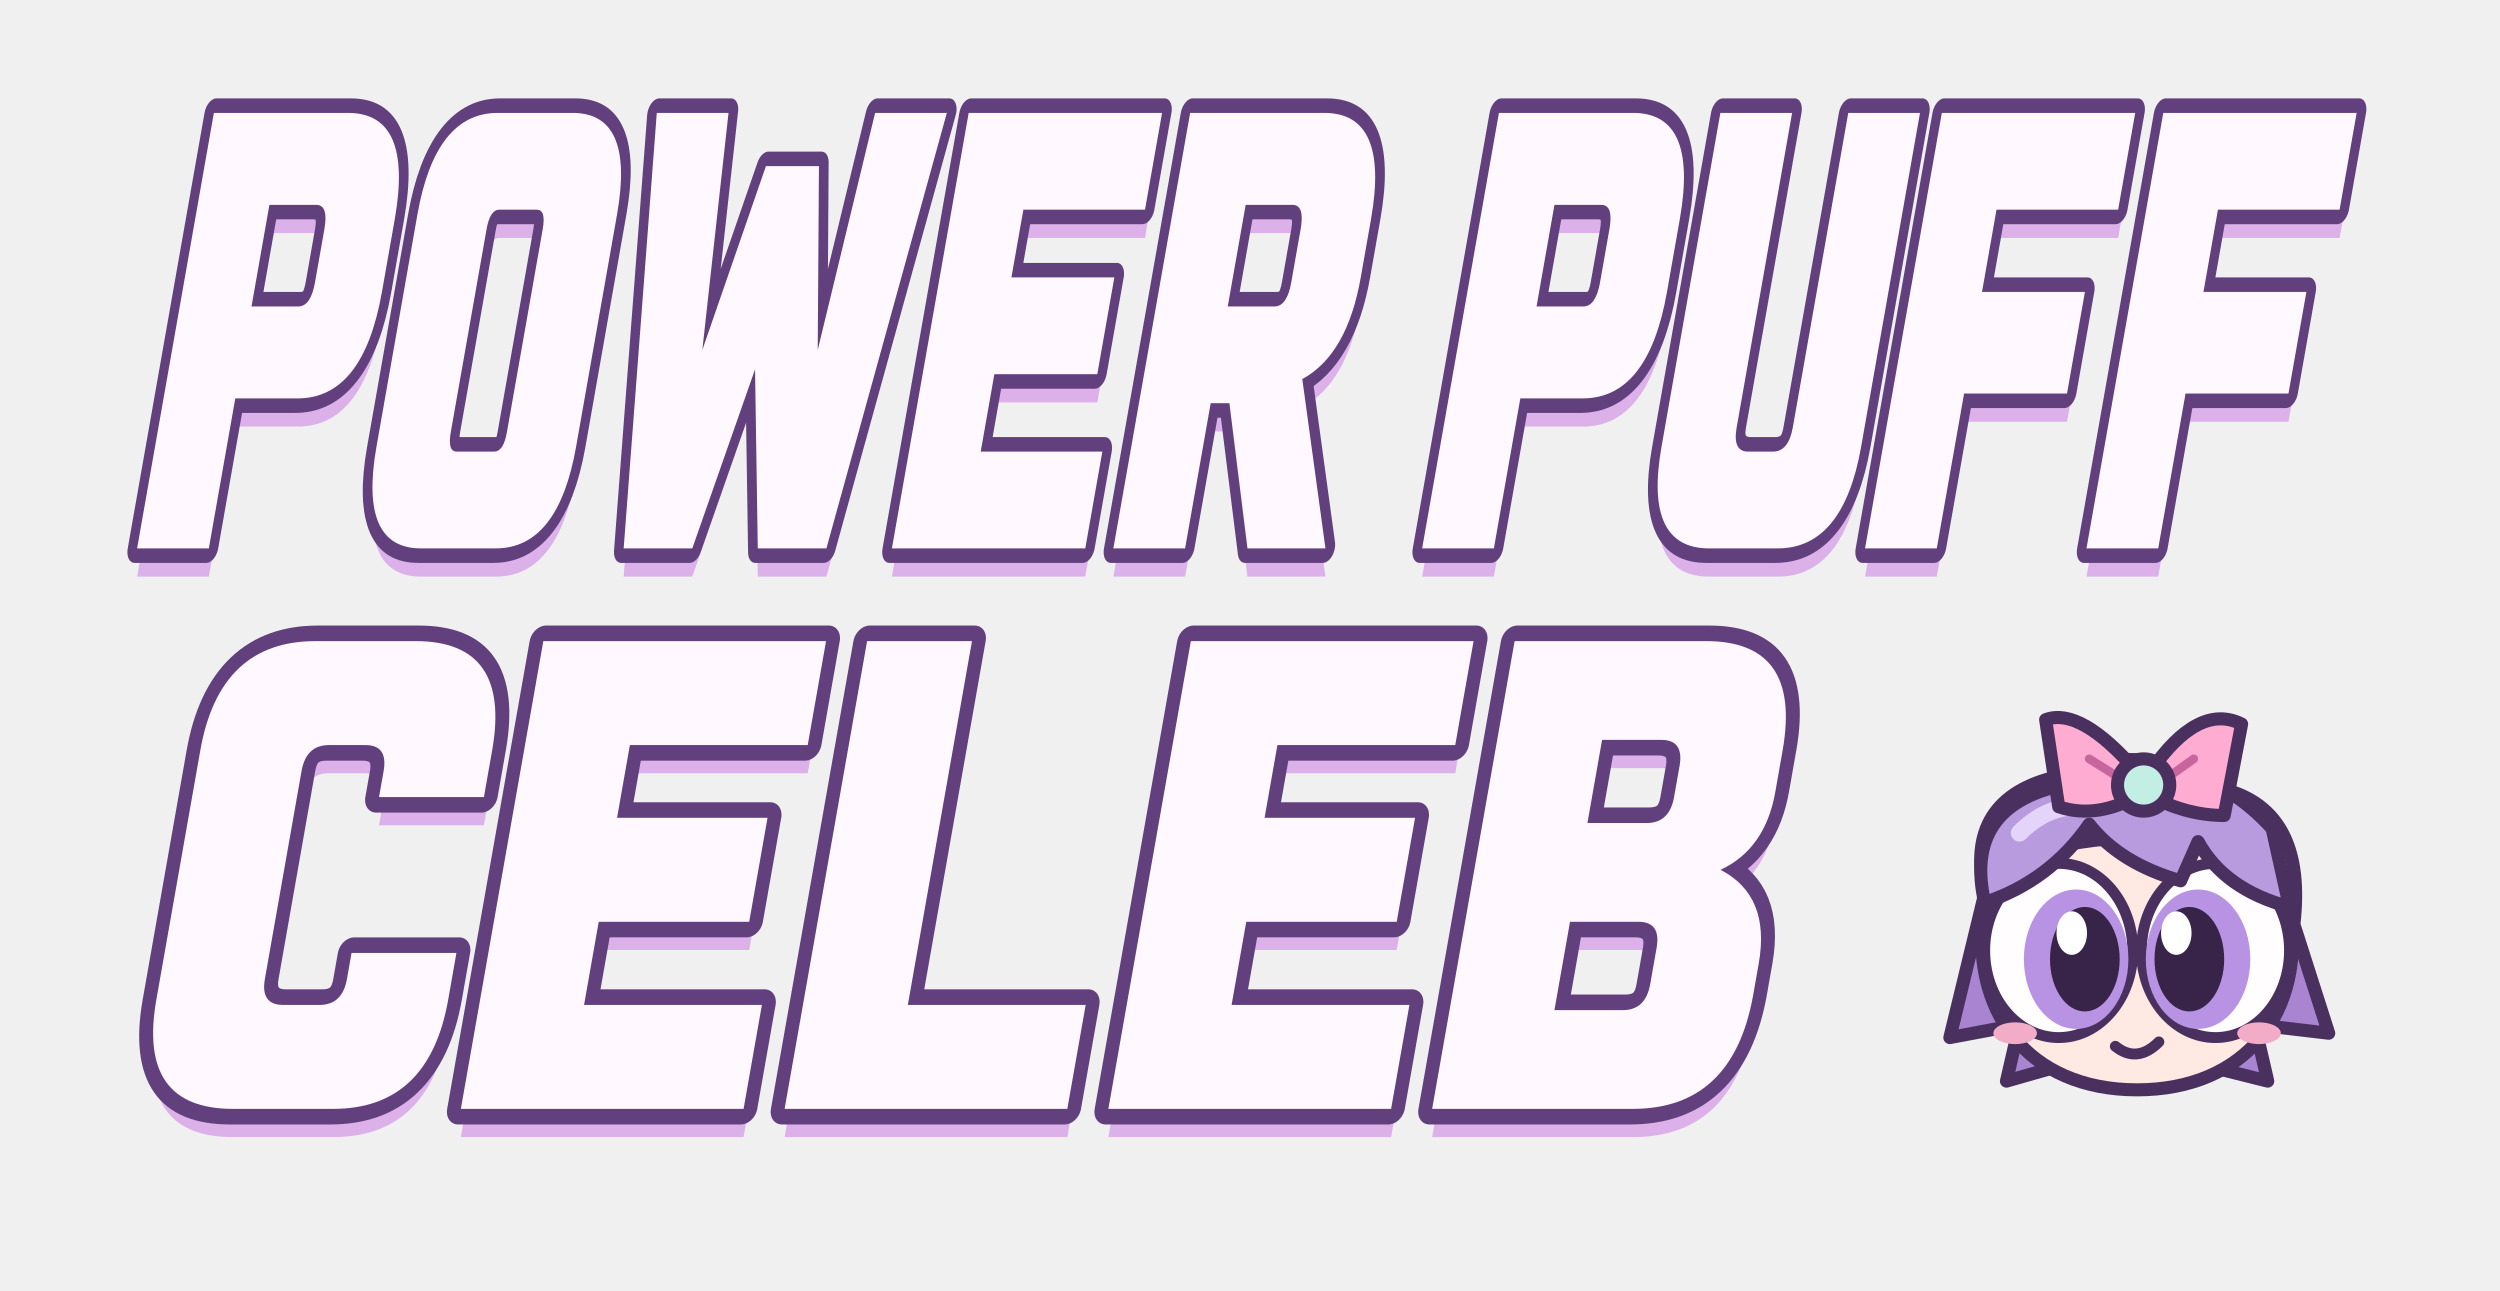
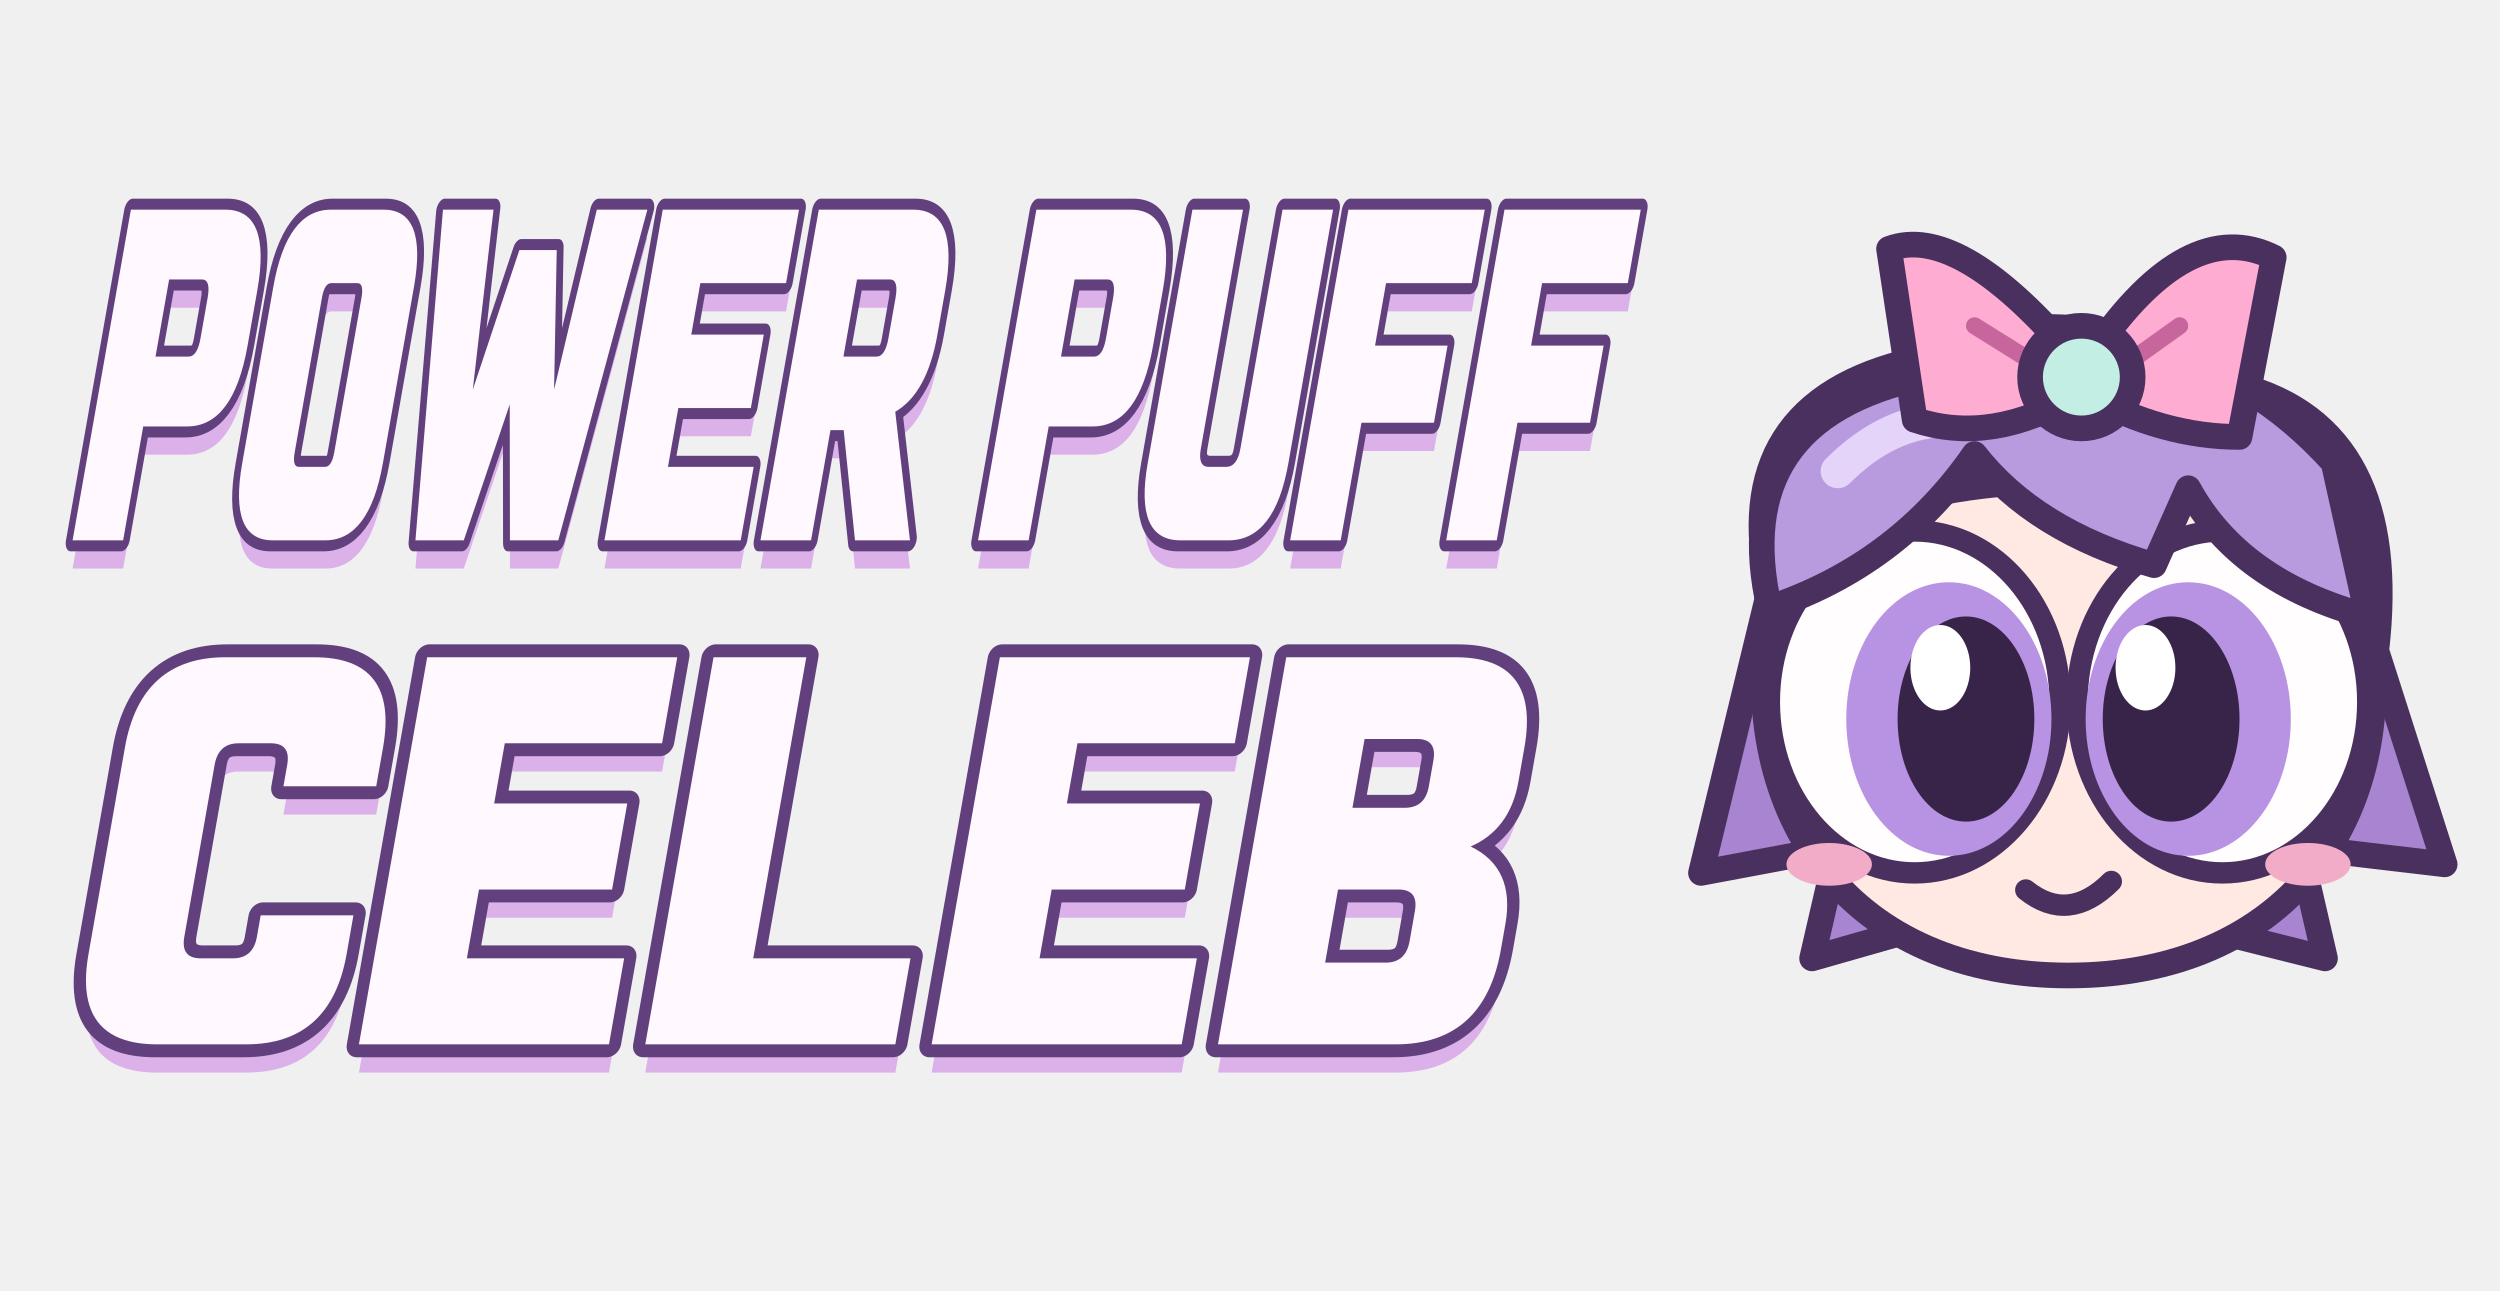
<svg xmlns="http://www.w3.org/2000/svg" viewBox="0 0 620 320" role="img" aria-label="파워퍼프셀럽 POWER PUFF CELEB">
  <g transform="translate(0 7)">
-     <g fill="#dcb0e9" fill-rule="evenodd" transform="translate(53.04331 28) skewX(-10) scale(0.773522 1.2)">
+     <g fill="#dcb0e9" fill-rule="evenodd" transform="translate(32.45881 52) skewX(-10) scale(0.5450525 0.9111111)">
      <path transform="translate(0 0)" d="M0 90V0H43Q64 0 64 22V37Q64 59 43 59H23V90ZM23 19V40H38Q42 40 42 35V24Q42 19 38 19Z" />
      <path transform="translate(71 0)" d="M20 0H44Q64 0 64 21V69Q64 90 44 90H20Q0 90 0 69V21Q0 0 20 0ZM26 20Q23 20 23 24V66Q23 70 26 70H38Q41 70 41 66V24Q41 20 38 20Z" />
      <path transform="translate(142 0)" d="M0 0H23L28 49L38 11H55L65 49L70 0H93L79 90H57L46 53L36 90H14Z" />
      <path transform="translate(242 0)" d="M0 0H62V20H23V34H56V54H23V70H62V90H0Z" />
      <path transform="translate(313 0)" d="M0 90V0H43Q64 0 64 22V34Q64 50 51 55L68 90H43L29 60H23V90ZM23 19V40H38Q42 40 42 35V24Q42 19 38 19Z" />
      <path transform="translate(412 0)" d="M0 90V0H43Q64 0 64 22V37Q64 59 43 59H23V90ZM23 19V40H38Q42 40 42 35V24Q42 19 38 19Z" />
      <path transform="translate(483 0)" d="M0 0H23V65Q23 70 28 70H36Q41 70 41 65V0H64V69Q64 90 43 90H21Q0 90 0 69Z" />
      <path transform="translate(554 0)" d="M0 0H62V20H23V37H56V58H23V90H0Z" />
      <path transform="translate(625 0)" d="M0 0H62V20H23V37H56V58H23V90H0Z" />
    </g>
-     <g fill="#dcb0e9" fill-rule="evenodd" transform="translate(54.45393 159) skewX(-10) scale(1.13088 1.288889)">
+     <g fill="#dcb0e9" fill-rule="evenodd" transform="translate(34.92739 163) skewX(-10) scale(1.000209 1.066667)">
      <path transform="translate(0 0)" d="M21 0H43Q64 0 64 21V30H41V25Q41 20 36 20H28Q23 20 23 25V65Q23 70 28 70H36Q41 70 41 65V60H64V69Q64 90 43 90H21Q0 90 0 69V21Q0 0 21 0Z" />
      <path transform="translate(71 0)" d="M0 0H62V20H23V34H56V54H23V70H62V90H0Z" />
      <path transform="translate(142 0)" d="M0 0H23V70H62V90H0Z" />
      <path transform="translate(213 0)" d="M0 0H62V20H23V34H56V54H23V70H62V90H0Z" />
      <path transform="translate(284 0)" d="M0 90V0H42Q63 0 63 21V29Q63 40 54 44Q66 49 66 62V68Q66 90 44 90ZM23 19V35H36Q41 35 41 30V24Q41 19 36 19ZM23 54V71H38Q43 71 43 66V59Q43 54 38 54Z" />
    </g>
  </g>
-   <g fill="#fff9ff" stroke="#62407e" stroke-width="6" stroke-linejoin="round" paint-order="stroke fill" fill-rule="evenodd" transform="translate(53.04331 28) skewX(-10) scale(0.773522 1.2)">
+   <g fill="#fff9ff" stroke="#62407e" stroke-width="6" stroke-linejoin="round" paint-order="stroke fill" fill-rule="evenodd" transform="translate(32.45881 52) skewX(-10) scale(0.5450525 0.9111111)">
    <path transform="translate(0 0)" d="M0 90V0H43Q64 0 64 22V37Q64 59 43 59H23V90ZM23 19V40H38Q42 40 42 35V24Q42 19 38 19Z" />
    <path transform="translate(71 0)" d="M20 0H44Q64 0 64 21V69Q64 90 44 90H20Q0 90 0 69V21Q0 0 20 0ZM26 20Q23 20 23 24V66Q23 70 26 70H38Q41 70 41 66V24Q41 20 38 20Z" />
    <path transform="translate(142 0)" d="M0 0H23L28 49L38 11H55L65 49L70 0H93L79 90H57L46 53L36 90H14Z" />
    <path transform="translate(242 0)" d="M0 0H62V20H23V34H56V54H23V70H62V90H0Z" />
    <path transform="translate(313 0)" d="M0 90V0H43Q64 0 64 22V34Q64 50 51 55L68 90H43L29 60H23V90ZM23 19V40H38Q42 40 42 35V24Q42 19 38 19Z" />
    <path transform="translate(412 0)" d="M0 90V0H43Q64 0 64 22V37Q64 59 43 59H23V90ZM23 19V40H38Q42 40 42 35V24Q42 19 38 19Z" />
    <path transform="translate(483 0)" d="M0 0H23V65Q23 70 28 70H36Q41 70 41 65V0H64V69Q64 90 43 90H21Q0 90 0 69Z" />
    <path transform="translate(554 0)" d="M0 0H62V20H23V37H56V58H23V90H0Z" />
    <path transform="translate(625 0)" d="M0 0H62V20H23V37H56V58H23V90H0Z" />
  </g>
-   <g fill="#fff9ff" stroke="#62407e" stroke-width="6" stroke-linejoin="round" paint-order="stroke fill" fill-rule="evenodd" transform="translate(54.45393 159) skewX(-10) scale(1.13088 1.288889)">
+   <g fill="#fff9ff" stroke="#62407e" stroke-width="6" stroke-linejoin="round" paint-order="stroke fill" fill-rule="evenodd" transform="translate(34.92739 163) skewX(-10) scale(1.000209 1.066667)">
    <path transform="translate(0 0)" d="M21 0H43Q64 0 64 21V30H41V25Q41 20 36 20H28Q23 20 23 25V65Q23 70 28 70H36Q41 70 41 65V60H64V69Q64 90 43 90H21Q0 90 0 69V21Q0 0 21 0Z" />
    <path transform="translate(71 0)" d="M0 0H62V20H23V34H56V54H23V70H62V90H0Z" />
    <path transform="translate(142 0)" d="M0 0H23V70H62V90H0Z" />
    <path transform="translate(213 0)" d="M0 0H62V20H23V34H56V54H23V70H62V90H0Z" />
    <path transform="translate(284 0)" d="M0 90V0H42Q63 0 63 21V29Q63 40 54 44Q66 49 66 62V68Q66 90 44 90ZM23 19V35H36Q41 35 41 30V24Q41 19 36 19ZM23 54V71H38Q43 71 43 66V59Q43 54 38 54Z" />
  </g>
-   <g transform="translate(476 172) scale(1.08)">
+   <g transform="translate(407 49) scale(2.12)">
    <g stroke="#49305e" stroke-width="3" stroke-linecap="round" stroke-linejoin="round">
      <path d="M15 46Q10 24 32 19Q50 10 70 22Q89 27 86 53L94 78L77 76L80 89L64 85H34L20 89L23 76L7 79Z" fill="#a884d1" />
      <path d="M15 48C15 29 84 27 85 49C89 73 75 91 50 91C25 91 11 73 15 48Z" fill="#ffe9e2" />
      <ellipse cx="32" cy="59" rx="17" ry="20" fill="#fffdfd" stroke-width="2.5" />
      <ellipse cx="68" cy="59" rx="17" ry="20" fill="#fffdfd" stroke-width="2.5" />
      <ellipse cx="36" cy="61" rx="12" ry="16" fill="#b893e3" stroke="none" />
      <ellipse cx="64" cy="61" rx="12" ry="16" fill="#b893e3" stroke="none" />
      <ellipse cx="38" cy="61" rx="8" ry="12" fill="#382449" stroke="none" />
      <ellipse cx="62" cy="61" rx="8" ry="12" fill="#382449" stroke="none" />
      <g fill="#fff" stroke="none">
        <ellipse cx="35" cy="55" rx="3.5" ry="5" />
        <ellipse cx="59" cy="55" rx="3.5" ry="5" />
      </g>
      <path d="M15 48Q10 26 33 21Q62 10 81 31L85 49Q70 45 64 34L60 43Q46 39 39 30Q30 43 15 48Z" fill="#b89ade" />
      <path d="M23 32Q29 26 36 26" fill="none" stroke="#e5d4fa" stroke-width="4" />
      <path d="M45 81Q50 85 55 80" fill="none" stroke-width="2.5" />
      <g fill="#f2acc7" stroke="none">
        <ellipse cx="22" cy="78" rx="5" ry="2.5" />
        <ellipse cx="78" cy="78" rx="5" ry="2.5" />
      </g>
      <path d="M50 18Q37 3 29 6L32 26Q41 29 51 23Z" fill="#ffacd3" />
      <path d="M53 18Q64 2 74 7L70 28Q61 28 52 23Z" fill="#ffacd3" />
      <path d="M39 15L47 20M63 15L56 20" fill="none" stroke="#c6669d" stroke-width="2" />
      <ellipse cx="51.5" cy="21" rx="6" ry="6" fill="#c2eee4" />
    </g>
  </g>
</svg>
